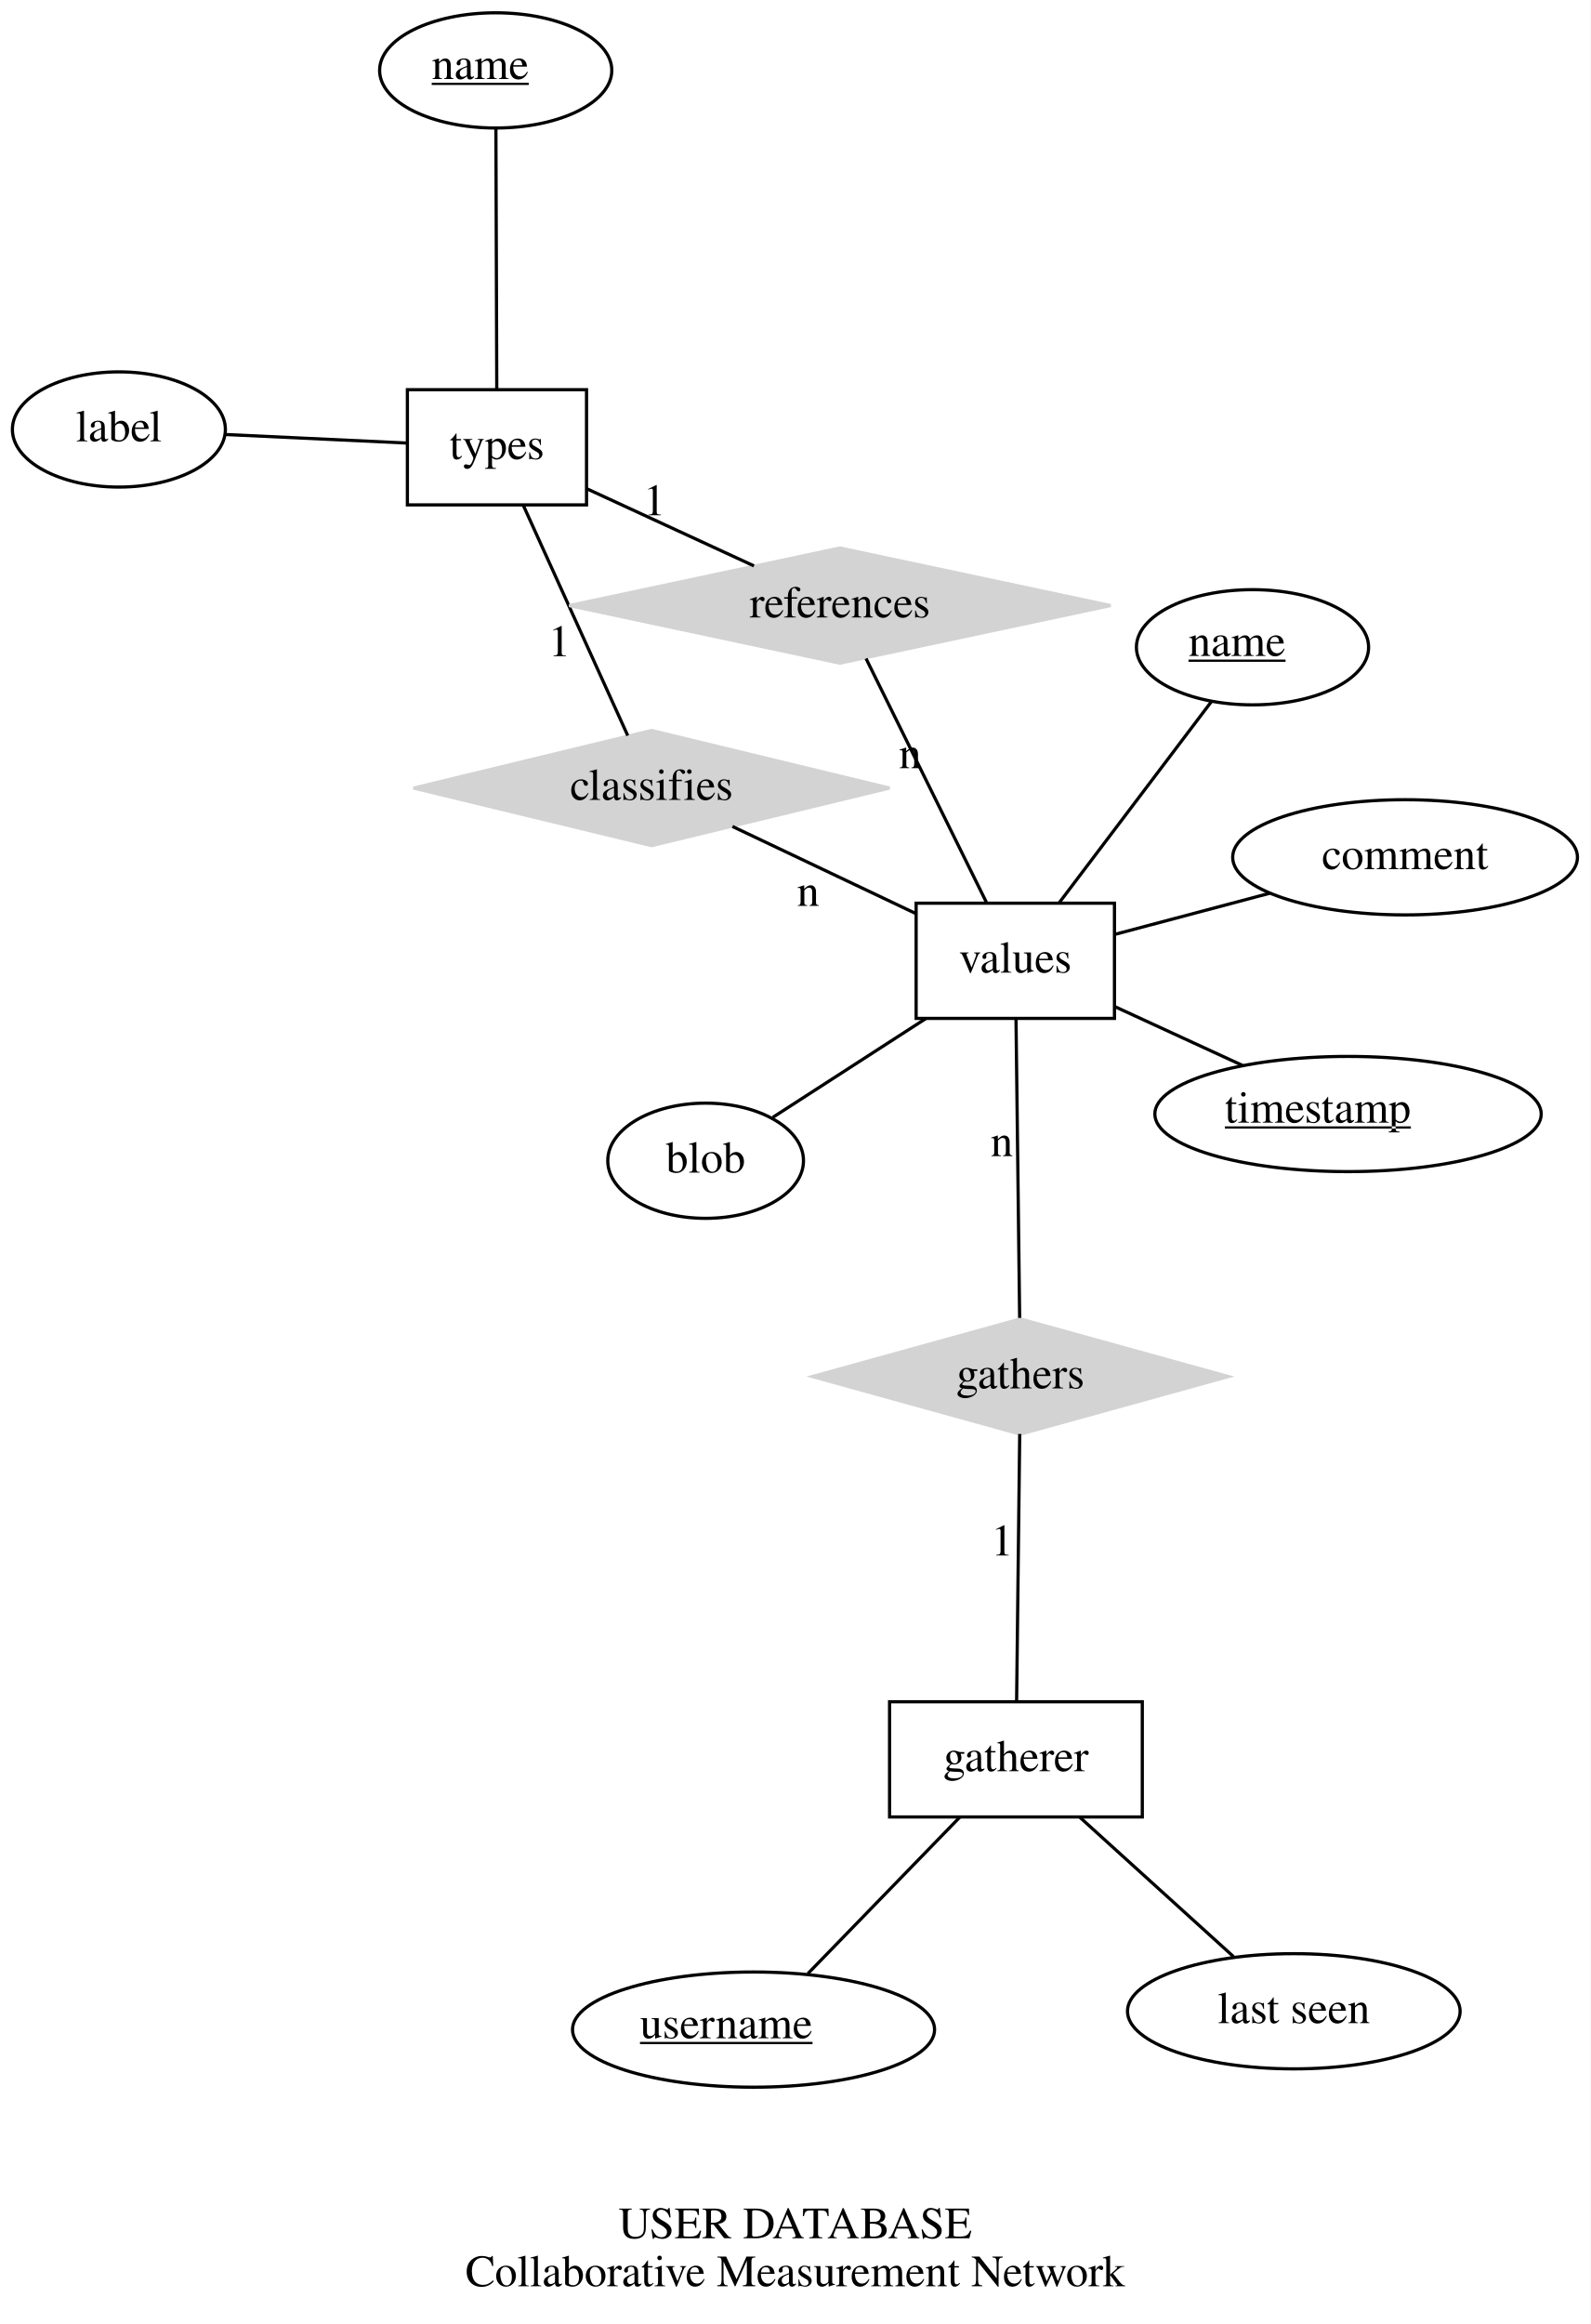
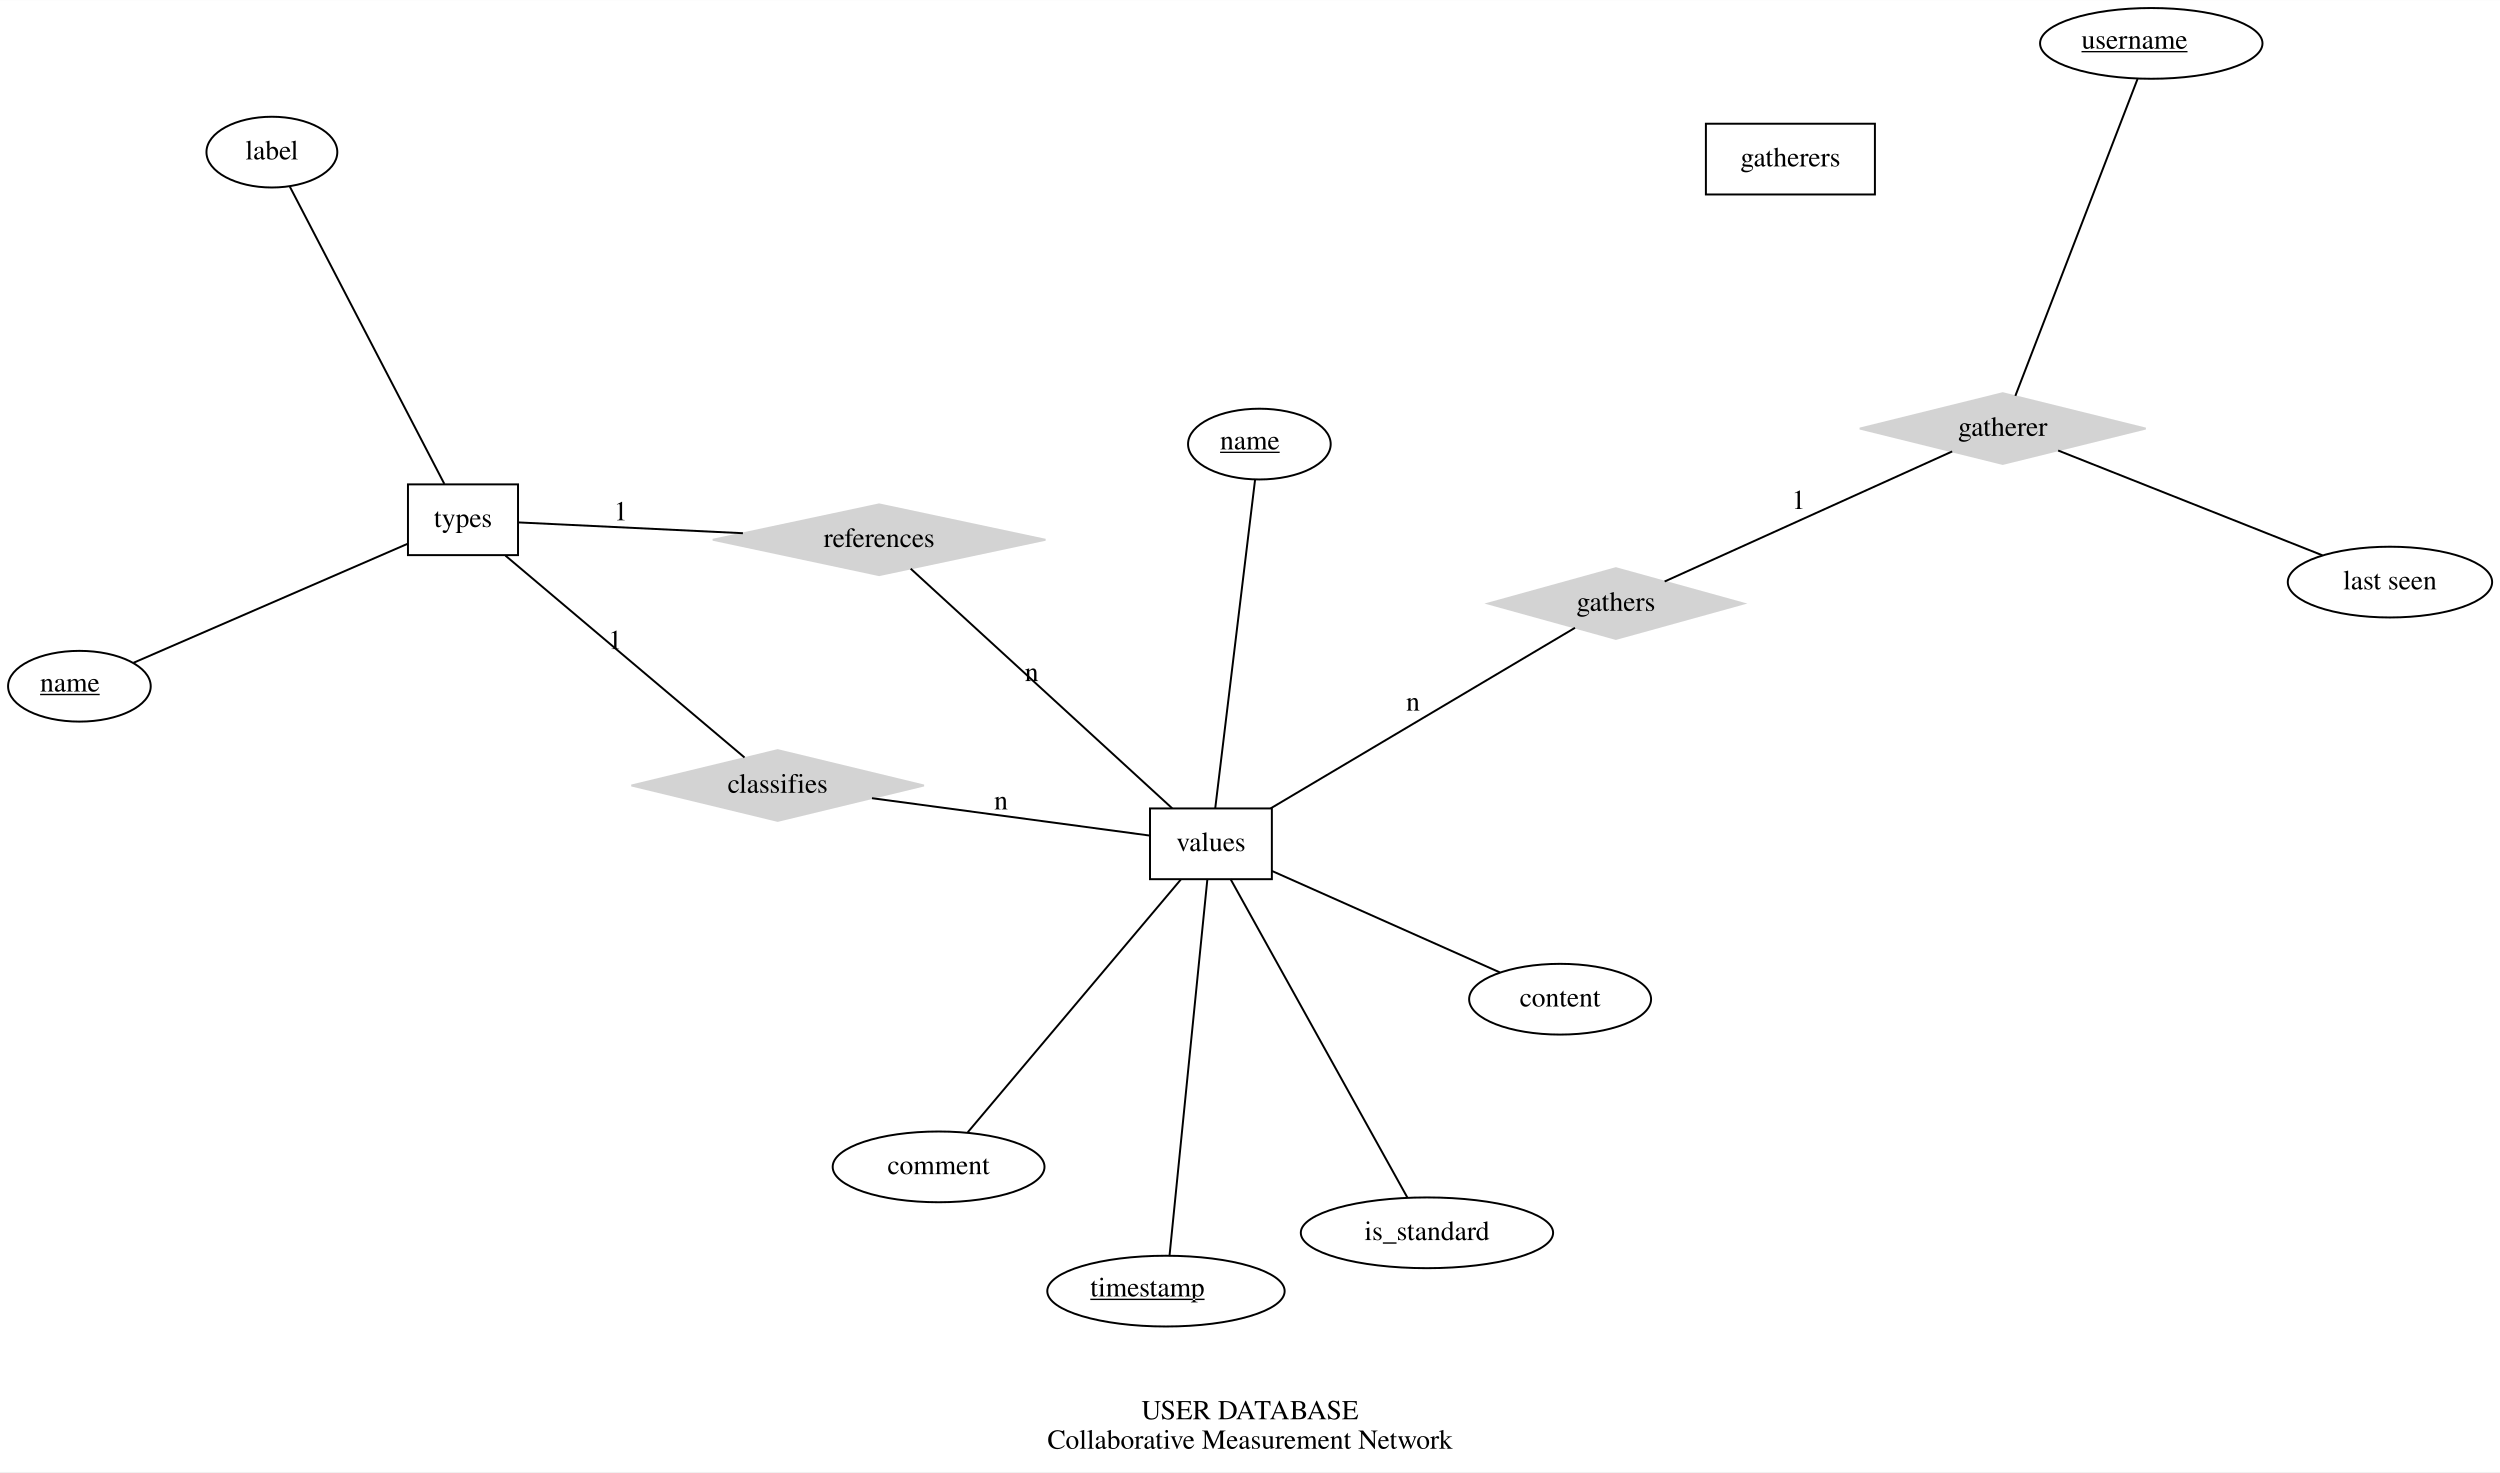
- <svg xmlns="http://www.w3.org/2000/svg" width="497pt" height="726pt" viewBox="0.00 0.00 497.14 726.25">
-   <g id="graph0" class="graph" transform="scale(1 1) rotate(0) translate(4 722.25)">
-     <polygon fill="white" stroke="transparent" points="-4,4 -4,-722.25 493.14,-722.25 493.14,4 -4,4" />
-     <text text-anchor="middle" x="244.57" y="-22.8" font-family="Times,serif" font-size="14.00">USER DATABASE</text>
-     <text text-anchor="middle" x="244.57" y="-7.8" font-family="Times,serif" font-size="14.00">Collaborative Measurement Network</text>
+ <svg xmlns="http://www.w3.org/2000/svg" width="1272pt" height="749pt" viewBox="0.00 0.00 1272.06 748.87">
+   <g id="graph0" class="graph" transform="scale(1 1) rotate(0) translate(4 744.87)">
+     <polygon fill="white" stroke="transparent" points="-4,4 -4,-744.87 1268.06,-744.87 1268.06,4 -4,4" />
+     <text text-anchor="middle" x="632.03" y="-22.8" font-family="Times,serif" font-size="14.00">USER DATABASE</text>
+     <text text-anchor="middle" x="632.03" y="-7.8" font-family="Times,serif" font-size="14.00">Collaborative Measurement Network</text>
    <g id="node1" class="node">
-       <polygon fill="none" stroke="black" points="179.33,-600.47 123.33,-600.47 123.33,-564.47 179.33,-564.47 179.33,-600.47" />
-       <text text-anchor="middle" x="151.33" y="-578.77" font-family="Times,serif" font-size="14.00">types</text>
+       <polygon fill="none" stroke="black" points="259.58,-498.49 203.58,-498.49 203.58,-462.49 259.58,-462.49 259.58,-498.49" />
+       <text text-anchor="middle" x="231.58" y="-476.79" font-family="Times,serif" font-size="14.00">types</text>
+     </g>
+     <g id="node13" class="node">
+       <polygon fill="lightgrey" stroke="lightgrey" points="391.7,-363.27 317.3,-345.27 391.7,-327.27 466.1,-345.27 391.7,-363.27" />
+       <text text-anchor="middle" x="391.7" y="-341.57" font-family="Times,serif" font-size="14.00">classifies</text>
+     </g>
+     <g id="edge10" class="edge">
+       <path fill="none" stroke="black" d="M253.17,-462.25C285.44,-435 345.57,-384.23 374.83,-359.52" />
+       <text text-anchor="middle" x="309" y="-414.68" font-family="Times,serif" font-size="14.00">1</text>
+     </g>
+     <g id="node15" class="node">
+       <polygon fill="lightgrey" stroke="lightgrey" points="443.31,-488.31 358.69,-470.31 443.31,-452.31 527.94,-470.31 443.31,-488.31" />
+       <text text-anchor="middle" x="443.31" y="-466.61" font-family="Times,serif" font-size="14.00">references</text>
+     </g>
+     <g id="edge12" class="edge">
+       <path fill="none" stroke="black" d="M259.69,-479.14C288.72,-477.74 335.12,-475.51 374.01,-473.64" />
+       <text text-anchor="middle" x="311.85" y="-480.19" font-family="Times,serif" font-size="14.00">1</text>
+     </g>
+     <g id="node2" class="node">
+       <polygon fill="none" stroke="black" points="643.15,-333.6 581.15,-333.6 581.15,-297.6 643.15,-297.6 643.15,-333.6" />
+       <text text-anchor="middle" x="612.15" y="-311.9" font-family="Times,serif" font-size="14.00">values</text>
+     </g>
+     <g id="edge11" class="edge">
+       <path fill="none" stroke="black" d="M581.03,-319.79C544.24,-324.74 482.59,-333.04 439.68,-338.81" />
+       <text text-anchor="middle" x="505.36" y="-333.1" font-family="Times,serif" font-size="14.00">n</text>
+     </g>
+     <g id="edge13" class="edge">
+       <path fill="none" stroke="black" d="M592.45,-333.65C558.7,-364.58 490.46,-427.11 459.38,-455.59" />
+       <text text-anchor="middle" x="520.92" y="-398.42" font-family="Times,serif" font-size="14.00">n</text>
+     </g>
+     <g id="node16" class="node">
+       <polygon fill="lightgrey" stroke="lightgrey" points="818.2,-455.85 753.18,-437.85 818.2,-419.85 883.22,-437.85 818.2,-455.85" />
+       <text text-anchor="middle" x="818.2" y="-434.15" font-family="Times,serif" font-size="14.00">gathers</text>
+     </g>
+     <g id="edge15" class="edge">
+       <path fill="none" stroke="black" d="M642.55,-333.64C684.98,-358.81 760.84,-403.82 797.39,-425.51" />
+       <text text-anchor="middle" x="714.97" y="-383.37" font-family="Times,serif" font-size="14.00">n</text>
+     </g>
+     <g id="node3" class="node">
+       <polygon fill="none" stroke="black" points="950,-682 864,-682 864,-646 950,-646 950,-682" />
+       <text text-anchor="middle" x="907" y="-660.3" font-family="Times,serif" font-size="14.00">gatherers</text>
+     </g>
+     <g id="node4" class="node">
+       <ellipse fill="none" stroke="black" cx="36.4" cy="-395.78" rx="36.29" ry="18" />
+       <text text-anchor="start" x="16.4" y="-393.08" font-family="Times,serif" text-decoration="underline" font-size="14.00">name</text>
+     </g>
+     <g id="edge1" class="edge">
+       <path fill="none" stroke="black" d="M63.95,-407.73C100.94,-423.79 166.3,-452.16 203.53,-468.32" />
+     </g>
+     <g id="node5" class="node">
+       <ellipse fill="none" stroke="black" cx="636.8" cy="-518.99" rx="36.29" ry="18" />
+       <text text-anchor="start" x="616.8" y="-516.29" font-family="Times,serif" text-decoration="underline" font-size="14.00">name</text>
+     </g>
+     <g id="edge3" class="edge">
+       <path fill="none" stroke="black" d="M634.62,-500.94C629.94,-462.35 619.01,-372.17 614.33,-333.61" />
+     </g>
+     <g id="node6" class="node">
+       <ellipse fill="none" stroke="black" cx="1090.62" cy="-722.87" rx="56.59" ry="18" />
+       <text text-anchor="start" x="1055.12" y="-720.17" font-family="Times,serif" text-decoration="underline" font-size="14.00">username</text>
+     </g>
+     <g id="node14" class="node">
+       <polygon fill="lightgrey" stroke="lightgrey" points="1015.04,-544.89 942.31,-526.89 1015.04,-508.89 1087.77,-526.89 1015.04,-544.89" />
+       <text text-anchor="middle" x="1015.04" y="-523.19" font-family="Times,serif" font-size="14.00">gatherer</text>
+     </g>
+     <g id="edge8" class="edge">
+       <path fill="none" stroke="black" d="M1083.64,-704.78C1069.06,-666.98 1035.54,-580.06 1021.46,-543.54" />
+     </g>
+     <g id="node7" class="node">
+       <ellipse fill="none" stroke="black" cx="134.34" cy="-667.55" rx="33.29" ry="18" />
+       <text text-anchor="middle" x="134.34" y="-663.85" font-family="Times,serif" font-size="14.00">label</text>
+     </g>
+     <g id="edge2" class="edge">
+       <path fill="none" stroke="black" d="M143.49,-649.95C161.92,-614.48 203.38,-534.72 222.09,-498.73" />
+     </g>
+     <g id="node8" class="node">
+       <ellipse fill="none" stroke="black" cx="473.58" cy="-151.22" rx="53.89" ry="18" />
+       <text text-anchor="middle" x="473.58" y="-147.52" font-family="Times,serif" font-size="14.00">comment</text>
+     </g>
+     <g id="edge7" class="edge">
+       <path fill="none" stroke="black" d="M488.41,-168.82C514.87,-200.2 569.96,-265.55 596.8,-297.39" />
+     </g>
+     <g id="node9" class="node">
+       <ellipse fill="none" stroke="black" cx="789.82" cy="-236.53" rx="46.29" ry="18" />
+       <text text-anchor="middle" x="789.82" y="-232.83" font-family="Times,serif" font-size="14.00">content</text>
+     </g>
+     <g id="edge4" class="edge">
+       <path fill="none" stroke="black" d="M759.27,-250.12C726.83,-264.56 675.82,-287.27 643.19,-301.79" />
+     </g>
+     <g id="node10" class="node">
+       <ellipse fill="none" stroke="black" cx="589.27" cy="-88" rx="60.39" ry="18" />
+       <text text-anchor="start" x="550.77" y="-85.3" font-family="Times,serif" text-decoration="underline" font-size="14.00">timestamp</text>
+     </g>
+     <g id="edge6" class="edge">
+       <path fill="none" stroke="black" d="M591.1,-106.24C595.4,-148.96 606.07,-255.1 610.34,-297.59" />
+     </g>
+     <g id="node11" class="node">
+       <ellipse fill="none" stroke="black" cx="1212.07" cy="-448.77" rx="51.99" ry="18" />
+       <text text-anchor="middle" x="1212.07" y="-445.07" font-family="Times,serif" font-size="14.00">last seen</text>
+     </g>
+     <g id="edge9" class="edge">
+       <path fill="none" stroke="black" d="M1177.75,-462.37C1139.6,-477.5 1078.71,-501.65 1043.23,-515.72" />
    </g>
    <g id="node12" class="node">
-       <polygon fill="lightgrey" stroke="lightgrey" points="199.66,-493.98 125.25,-475.98 199.66,-457.98 274.06,-475.98 199.66,-493.98" />
-       <text text-anchor="middle" x="199.66" y="-472.28" font-family="Times,serif" font-size="14.00">classifies</text>
+       <ellipse fill="none" stroke="black" cx="722.07" cy="-117.67" rx="64.19" ry="18" />
+       <text text-anchor="middle" x="722.07" y="-113.97" font-family="Times,serif" font-size="14.00">is_standard</text>
    </g>
-     <g id="edge9" class="edge">
-       <path fill="none" stroke="black" d="M159.53,-564.41C168.69,-544.23 183.38,-511.86 192.21,-492.38" />
-       <text text-anchor="middle" x="170.87" y="-517.2" font-family="Times,serif" font-size="14.00">1</text>
-     </g>
-     <g id="node13" class="node">
-       <polygon fill="lightgrey" stroke="lightgrey" points="258.53,-551.01 173.91,-533.01 258.53,-515.01 343.16,-533.01 258.53,-551.01" />
-       <text text-anchor="middle" x="258.53" y="-529.31" font-family="Times,serif" font-size="14.00">references</text>
-     </g>
-     <g id="edge11" class="edge">
-       <path fill="none" stroke="black" d="M179.5,-569.48C195.63,-562.03 215.76,-552.75 231.66,-545.41" />
-       <text text-anchor="middle" x="200.58" y="-561.24" font-family="Times,serif" font-size="14.00">1</text>
-     </g>
-     <g id="node2" class="node">
-       <polygon fill="none" stroke="black" points="344.36,-440 282.36,-440 282.36,-404 344.36,-404 344.36,-440" />
-       <text text-anchor="middle" x="313.36" y="-418.3" font-family="Times,serif" font-size="14.00">values</text>
-     </g>
-     <g id="edge10" class="edge">
-       <path fill="none" stroke="black" d="M282.29,-436.75C264.27,-445.3 241.87,-455.94 224.94,-463.98" />
-       <text text-anchor="middle" x="248.62" y="-439.16" font-family="Times,serif" font-size="14.00">n</text>
-     </g>
-     <g id="edge12" class="edge">
-       <path fill="none" stroke="black" d="M304.3,-440.33C293.84,-461.51 276.78,-496.07 266.7,-516.46" />
-       <text text-anchor="middle" x="280.5" y="-482.2" font-family="Times,serif" font-size="14.00">n</text>
-     </g>
-     <g id="node14" class="node">
-       <polygon fill="lightgrey" stroke="lightgrey" points="314.94,-310.08 249.92,-292.08 314.94,-274.08 379.97,-292.08 314.94,-310.08" />
-       <text text-anchor="middle" x="314.94" y="-288.38" font-family="Times,serif" font-size="14.00">gathers</text>
+     <g id="edge5" class="edge">
+       <path fill="none" stroke="black" d="M712.12,-135.58C691.25,-173.17 643.08,-259.91 622.16,-297.59" />
    </g>
    <g id="edge14" class="edge">
-       <path fill="none" stroke="black" d="M313.58,-403.93C313.88,-379.25 314.42,-335.23 314.72,-310.41" />
-       <text text-anchor="middle" x="309.15" y="-360.97" font-family="Times,serif" font-size="14.00">n</text>
-     </g>
-     <g id="node3" class="node">
-       <polygon fill="none" stroke="black" points="353.06,-190.45 274.06,-190.45 274.06,-154.45 353.06,-154.45 353.06,-190.45" />
-       <text text-anchor="middle" x="313.56" y="-168.75" font-family="Times,serif" font-size="14.00">gatherer</text>
-     </g>
-     <g id="edge13" class="edge">
-       <path fill="none" stroke="black" d="M313.77,-190.62C314.04,-213.23 314.48,-251.62 314.74,-274.13" />
-       <text text-anchor="middle" x="309.26" y="-236.17" font-family="Times,serif" font-size="14.00">1</text>
-     </g>
-     <g id="node4" class="node">
-       <ellipse fill="none" stroke="black" cx="150.94" cy="-700.25" rx="36.29" ry="18" />
-       <text text-anchor="start" x="130.94" y="-697.55" font-family="Times,serif" text-decoration="underline" font-size="14.00">name</text>
-     </g>
-     <g id="edge1" class="edge">
-       <path fill="none" stroke="black" d="M151,-682.11C151.08,-660.04 151.2,-623 151.27,-600.83" />
-     </g>
-     <g id="node5" class="node">
-       <ellipse fill="none" stroke="black" cx="387.51" cy="-519.98" rx="36.29" ry="18" />
-       <text text-anchor="start" x="367.51" y="-517.28" font-family="Times,serif" text-decoration="underline" font-size="14.00">name</text>
-     </g>
-     <g id="edge3" class="edge">
-       <path fill="none" stroke="black" d="M374.59,-502.91C361.31,-485.37 340.71,-458.15 327.13,-440.2" />
-     </g>
-     <g id="node6" class="node">
-       <ellipse fill="none" stroke="black" cx="231.54" cy="-88" rx="56.59" ry="18" />
-       <text text-anchor="start" x="196.04" y="-85.3" font-family="Times,serif" text-decoration="underline" font-size="14.00">username</text>
-     </g>
-     <g id="edge7" class="edge">
-       <path fill="none" stroke="black" d="M248.53,-105.5C262.42,-119.8 281.99,-139.94 296.02,-154.39" />
-     </g>
-     <g id="node7" class="node">
-       <ellipse fill="none" stroke="black" cx="33.15" cy="-588.04" rx="33.29" ry="18" />
-       <text text-anchor="middle" x="33.15" y="-584.34" font-family="Times,serif" font-size="14.00">label</text>
-     </g>
-     <g id="edge2" class="edge">
-       <path fill="none" stroke="black" d="M66.38,-586.47C84.27,-585.63 106.1,-584.6 123.15,-583.8" />
-     </g>
-     <g id="node8" class="node">
-       <ellipse fill="none" stroke="black" cx="435.2" cy="-454.34" rx="53.89" ry="18" />
-       <text text-anchor="middle" x="435.2" y="-450.64" font-family="Times,serif" font-size="14.00">comment</text>
-     </g>
-     <g id="edge6" class="edge">
-       <path fill="none" stroke="black" d="M392.92,-443.12C376.98,-438.89 359.15,-434.15 344.41,-430.24" />
-     </g>
-     <g id="node9" class="node">
-       <ellipse fill="none" stroke="black" cx="216.56" cy="-359.52" rx="30.59" ry="18" />
-       <text text-anchor="middle" x="216.56" y="-355.82" font-family="Times,serif" font-size="14.00">blob</text>
-     </g>
-     <g id="edge4" class="edge">
-       <path fill="none" stroke="black" d="M237.56,-373.08C251.57,-382.12 270.15,-394.12 285.41,-403.96" />
-     </g>
-     <g id="node10" class="node">
-       <ellipse fill="none" stroke="black" cx="417.37" cy="-374.12" rx="60.39" ry="18" />
-       <text text-anchor="start" x="378.87" y="-371.42" font-family="Times,serif" text-decoration="underline" font-size="14.00">timestamp</text>
-     </g>
-     <g id="edge5" class="edge">
-       <path fill="none" stroke="black" d="M384.46,-389.27C371.73,-395.13 357.21,-401.81 344.64,-407.6" />
-     </g>
-     <g id="node11" class="node">
-       <ellipse fill="none" stroke="black" cx="400.42" cy="-93.73" rx="51.99" ry="18" />
-       <text text-anchor="middle" x="400.42" y="-90.03" font-family="Times,serif" font-size="14.00">last seen</text>
-     </g>
-     <g id="edge8" class="edge">
-       <path fill="none" stroke="black" d="M381.57,-110.81C367.4,-123.66 348.03,-141.21 333.58,-154.31" />
+       <path fill="none" stroke="black" d="M989.31,-515.25C951.27,-498.05 880.51,-466.04 843.01,-449.08" />
+       <text text-anchor="middle" x="911.16" y="-485.96" font-family="Times,serif" font-size="14.00">1</text>
    </g>
  </g>
</svg>
